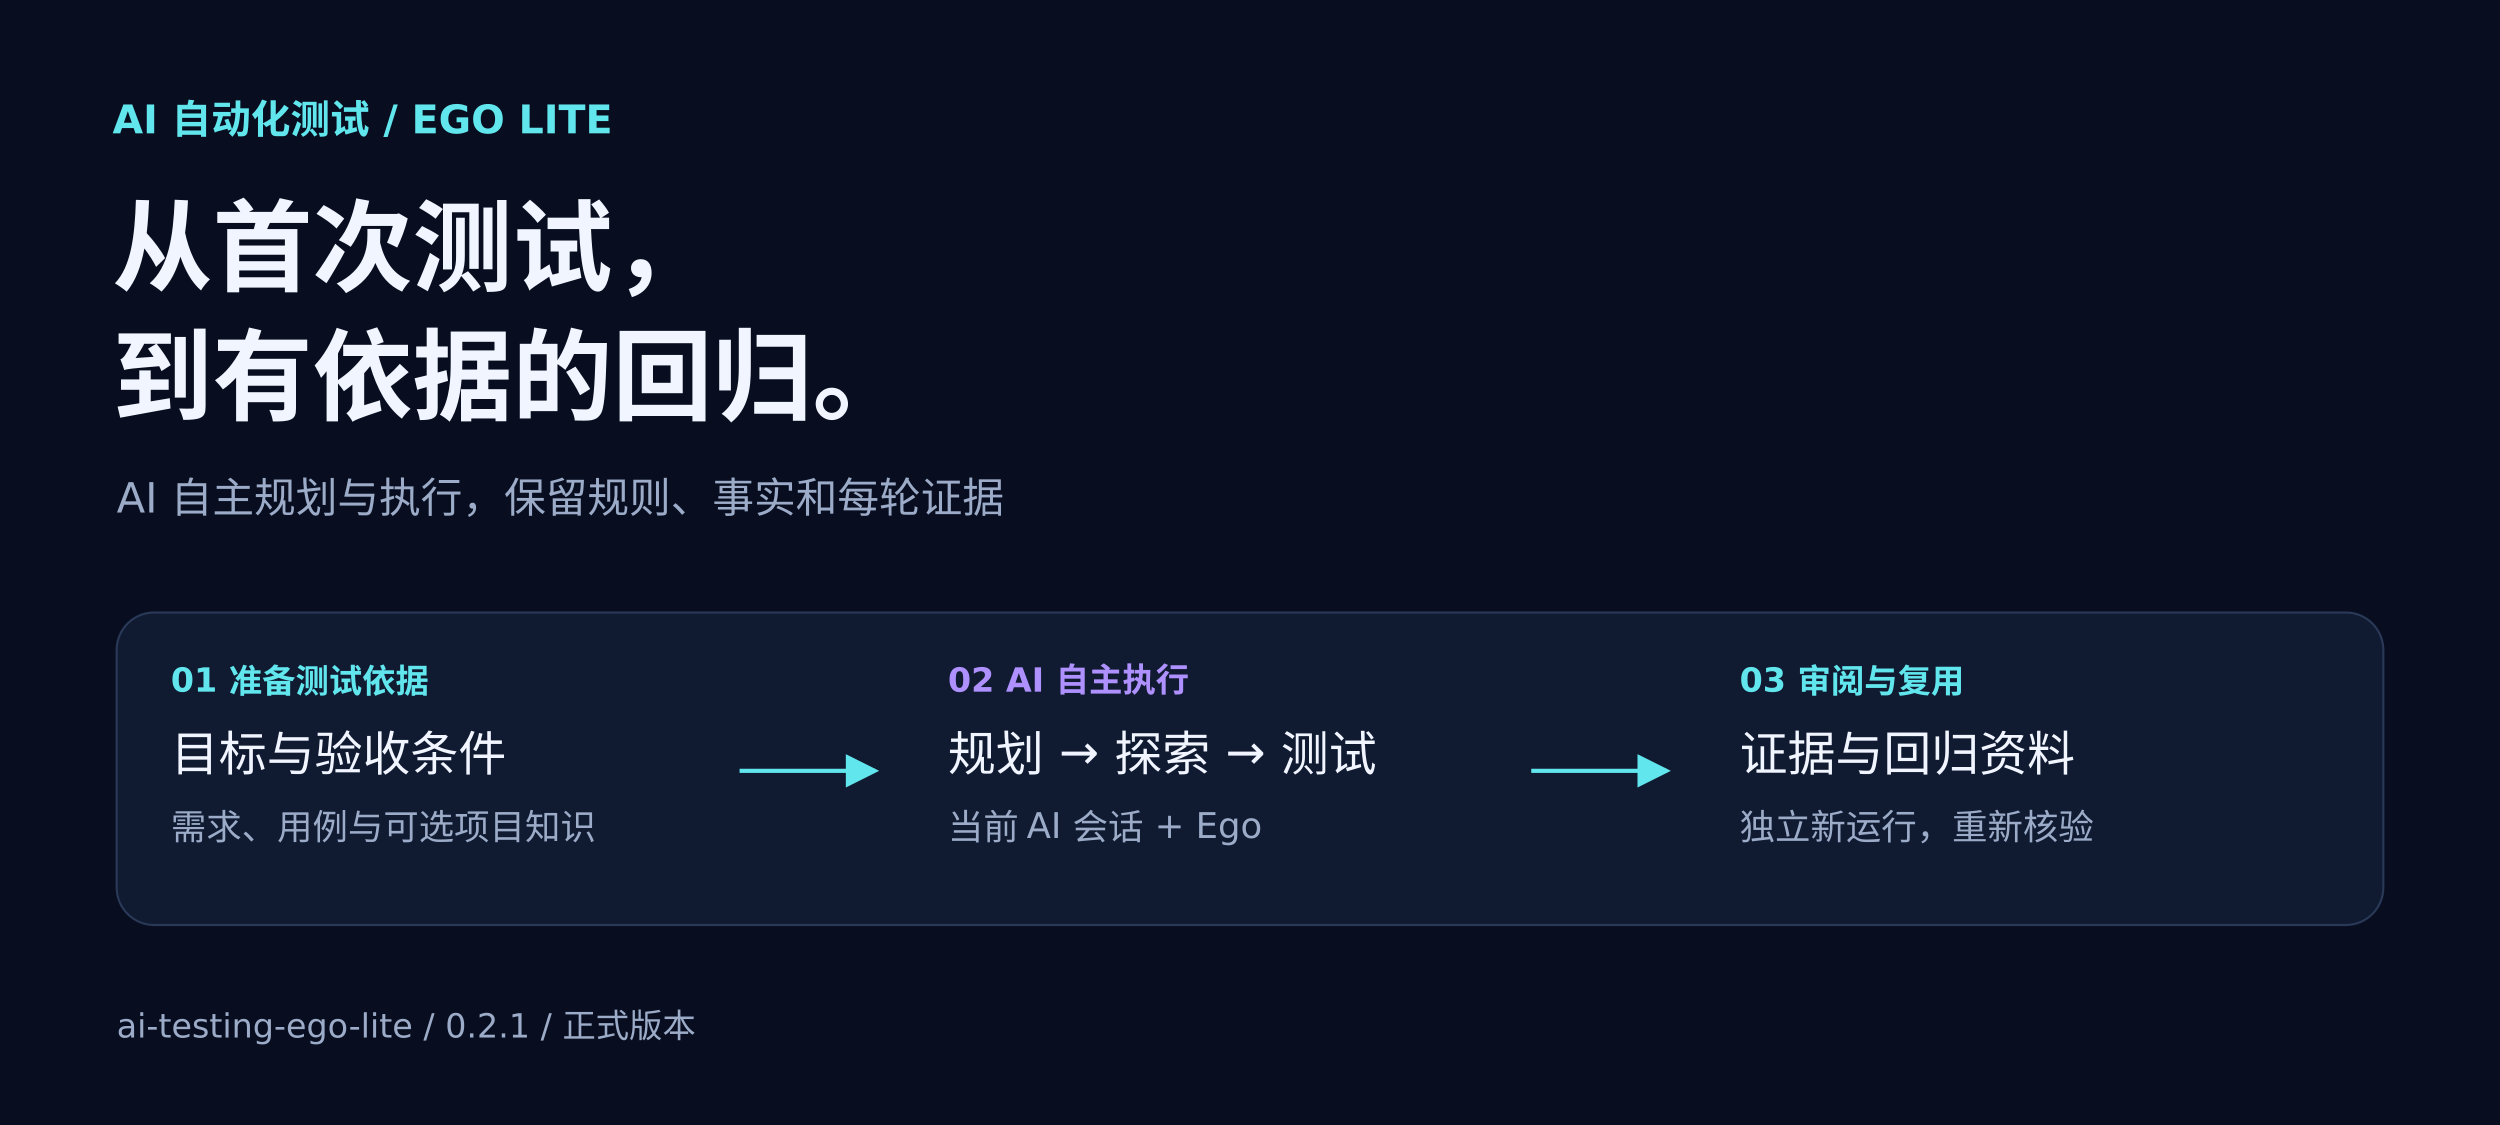
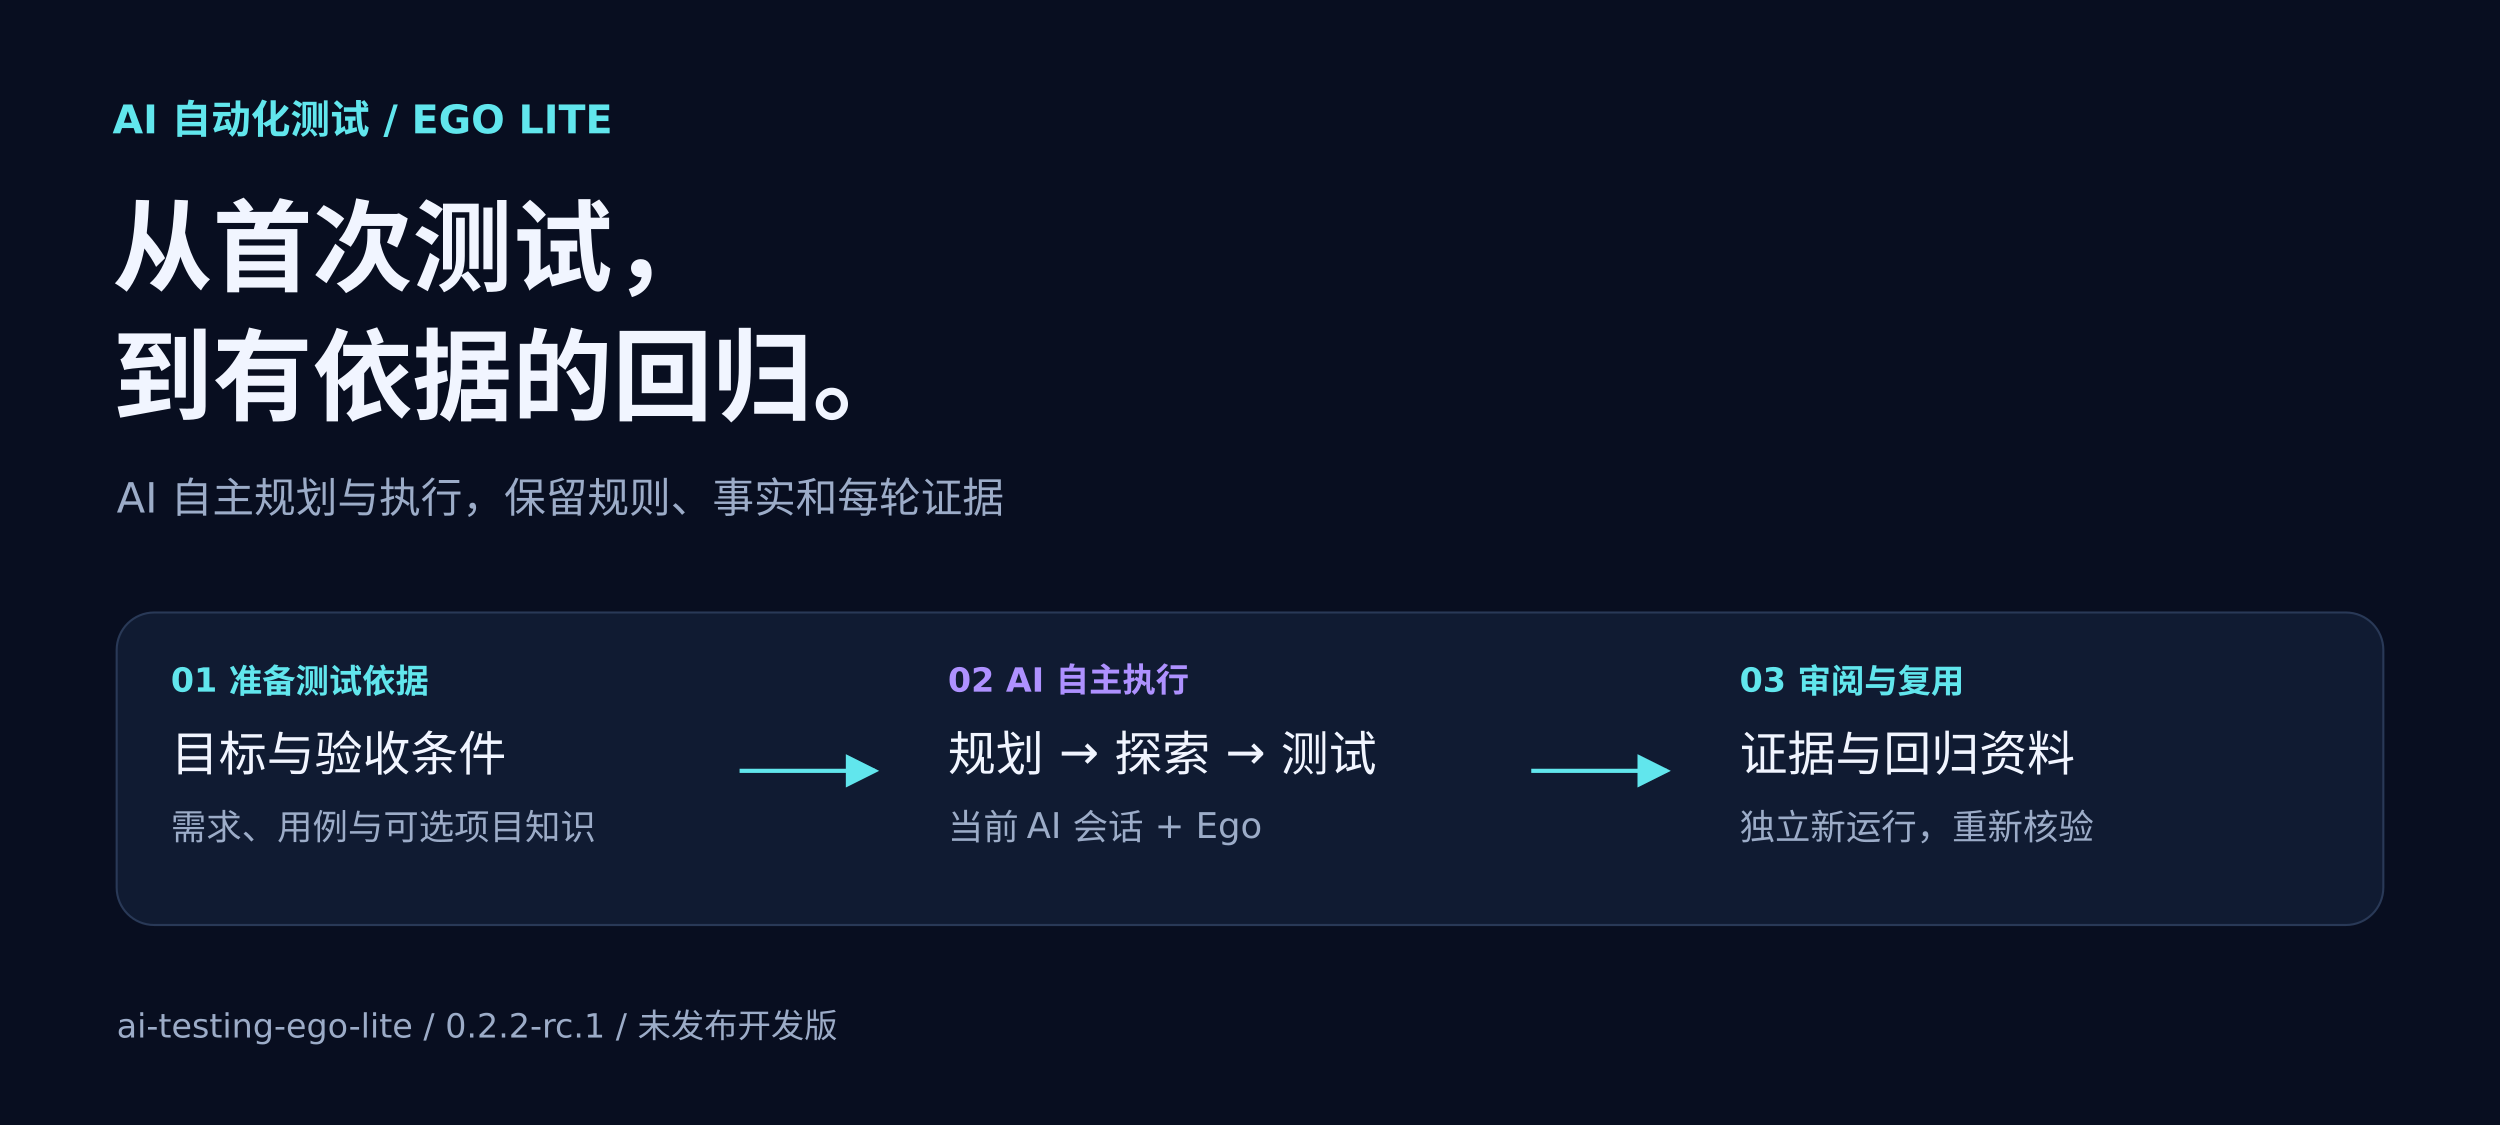
<svg xmlns="http://www.w3.org/2000/svg" width="1200" height="540" viewBox="0 0 1200 540" role="img" aria-label="AI 自动化测试 · Ego Lite">
  <defs>
    <linearGradient id="g">
      <stop stop-color="#61e6ed" />
      <stop offset="1" stop-color="#ae91ff" />
    </linearGradient>
    <marker id="arrow" markerWidth="8" markerHeight="8" refX="7" refY="4" orient="auto">
      <path d="M0,0 L8,4 L0,8" fill="#61e6ed" />
    </marker>
  </defs>
  <g font-family="DejaVu Sans, Noto Sans CJK SC, sans-serif">
    <rect x="0" y="0" width="1200" height="540" rx="0" fill="#080e20" stroke="#080e20" />
    <path d="M0,2 H1200" stroke="url(#g)" stroke-width="4" />
    <text x="54" y="64" font-size="19" fill="#61e6ed" font-weight="700">AI 自动化测试 / EGO LITE</text>
    <text x="54" y="136" font-size="48" fill="#f1f5ff" font-weight="700">从首次测试，</text>
    <text x="54" y="198" font-size="48" fill="#f1f5ff" font-weight="700">到有依据的回归。</text>
    <text x="56" y="246" font-size="20" fill="#9cacc8" font-weight="400">AI 自主规划与执行，保留规则、事实和每轮证据</text>
    <rect x="56" y="294" width="1088" height="150" rx="18" fill="#101b32" stroke="#293957" />
    <text x="82" y="332" font-size="16" fill="#61e6ed" font-weight="700">01  准备测试依据</text>
    <text x="82" y="370" font-size="23" fill="#f1f5ff" font-weight="400">目标与验收条件</text>
    <text x="82" y="403" font-size="17" fill="#9cacc8" font-weight="400">需求、用例与可选项目知识</text>
    <text x="455" y="332" font-size="16" fill="#ae91ff" font-weight="700">02  AI 自主执行</text>
    <text x="455" y="370" font-size="23" fill="#f1f5ff" font-weight="400">规划 → 探索 → 测试</text>
    <text x="455" y="403" font-size="17" fill="#9cacc8" font-weight="400">当前 AI 会话 + Ego</text>
    <text x="835" y="332" font-size="16" fill="#61e6ed" font-weight="700">03  审阅与复用</text>
    <text x="835" y="370" font-size="23" fill="#f1f5ff" font-weight="400">证据与回归资料</text>
    <text x="835" y="403" font-size="17" fill="#9cacc8" font-weight="400">独立新运行，重新核验</text>
    <path d="M355,370 L420,370" stroke="#61e6ed" stroke-width="2" fill="none" marker-end="url(#arrow)" />
    <path d="M735,370 L800,370" stroke="#61e6ed" stroke-width="2" fill="none" marker-end="url(#arrow)" />
-     <text x="56" y="498" font-size="16" fill="#9cacc8" font-weight="400">ai-testing-ego-lite  /  0.2.1  /  正式版本</text>
+     <text x="56" y="498" font-size="16" fill="#9cacc8" font-weight="400">ai-testing-ego-lite  /  0.2.2-rc.1  /  未发布开发版</text>
  </g>
</svg>
